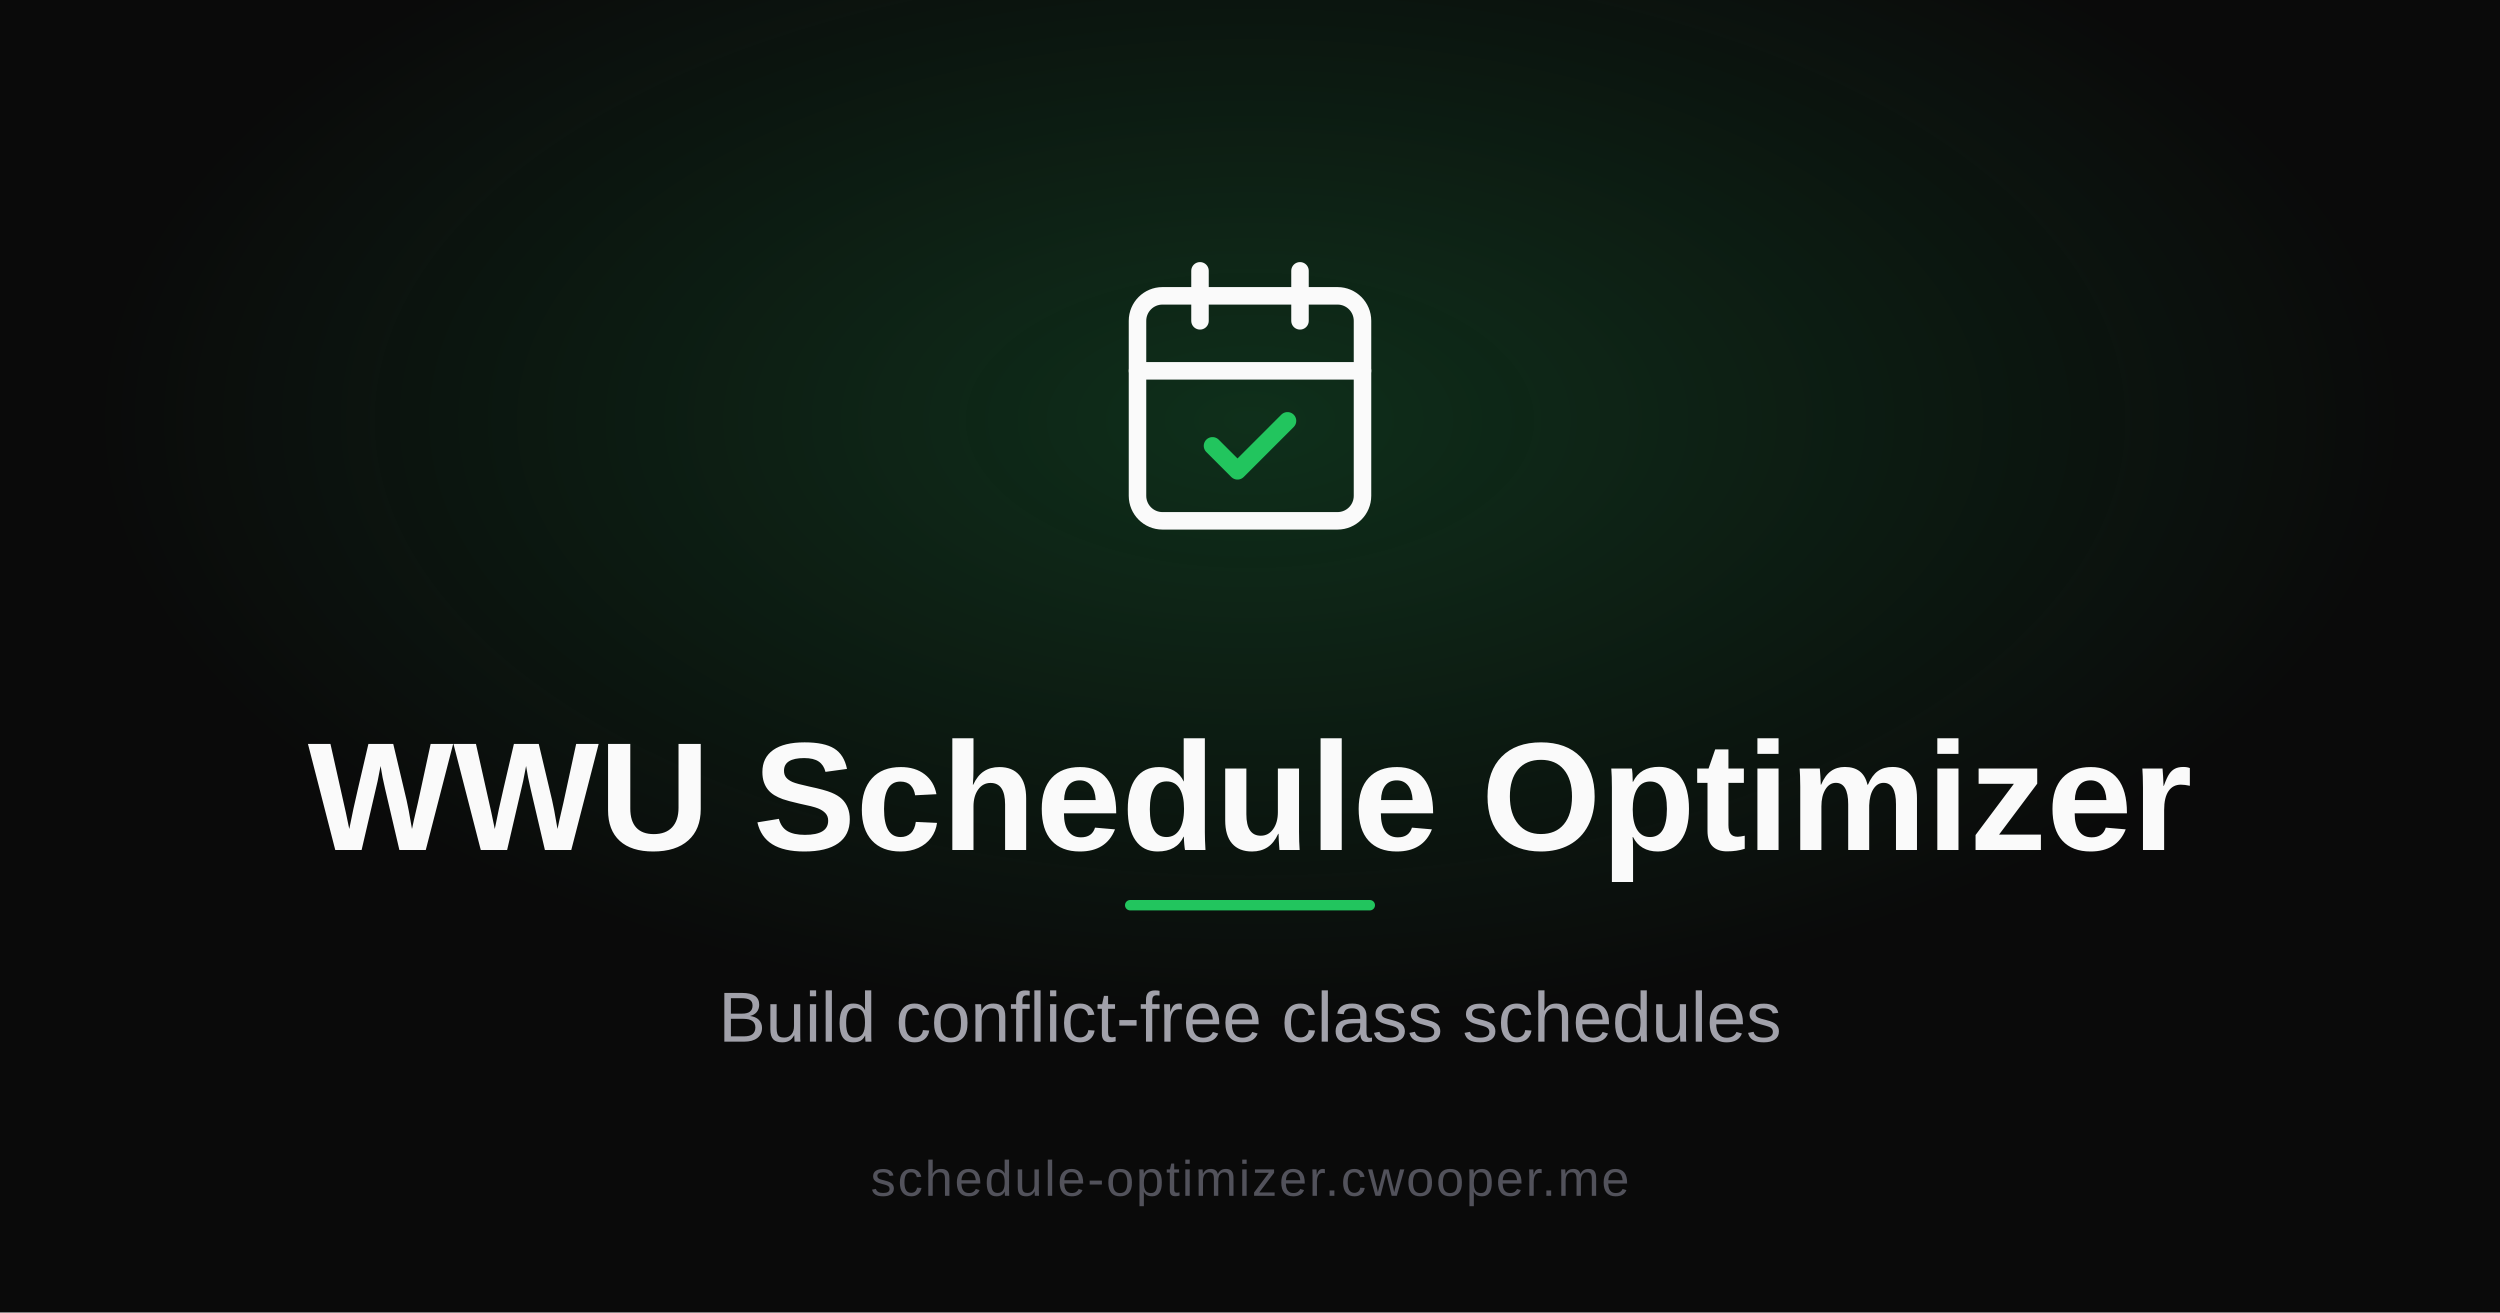
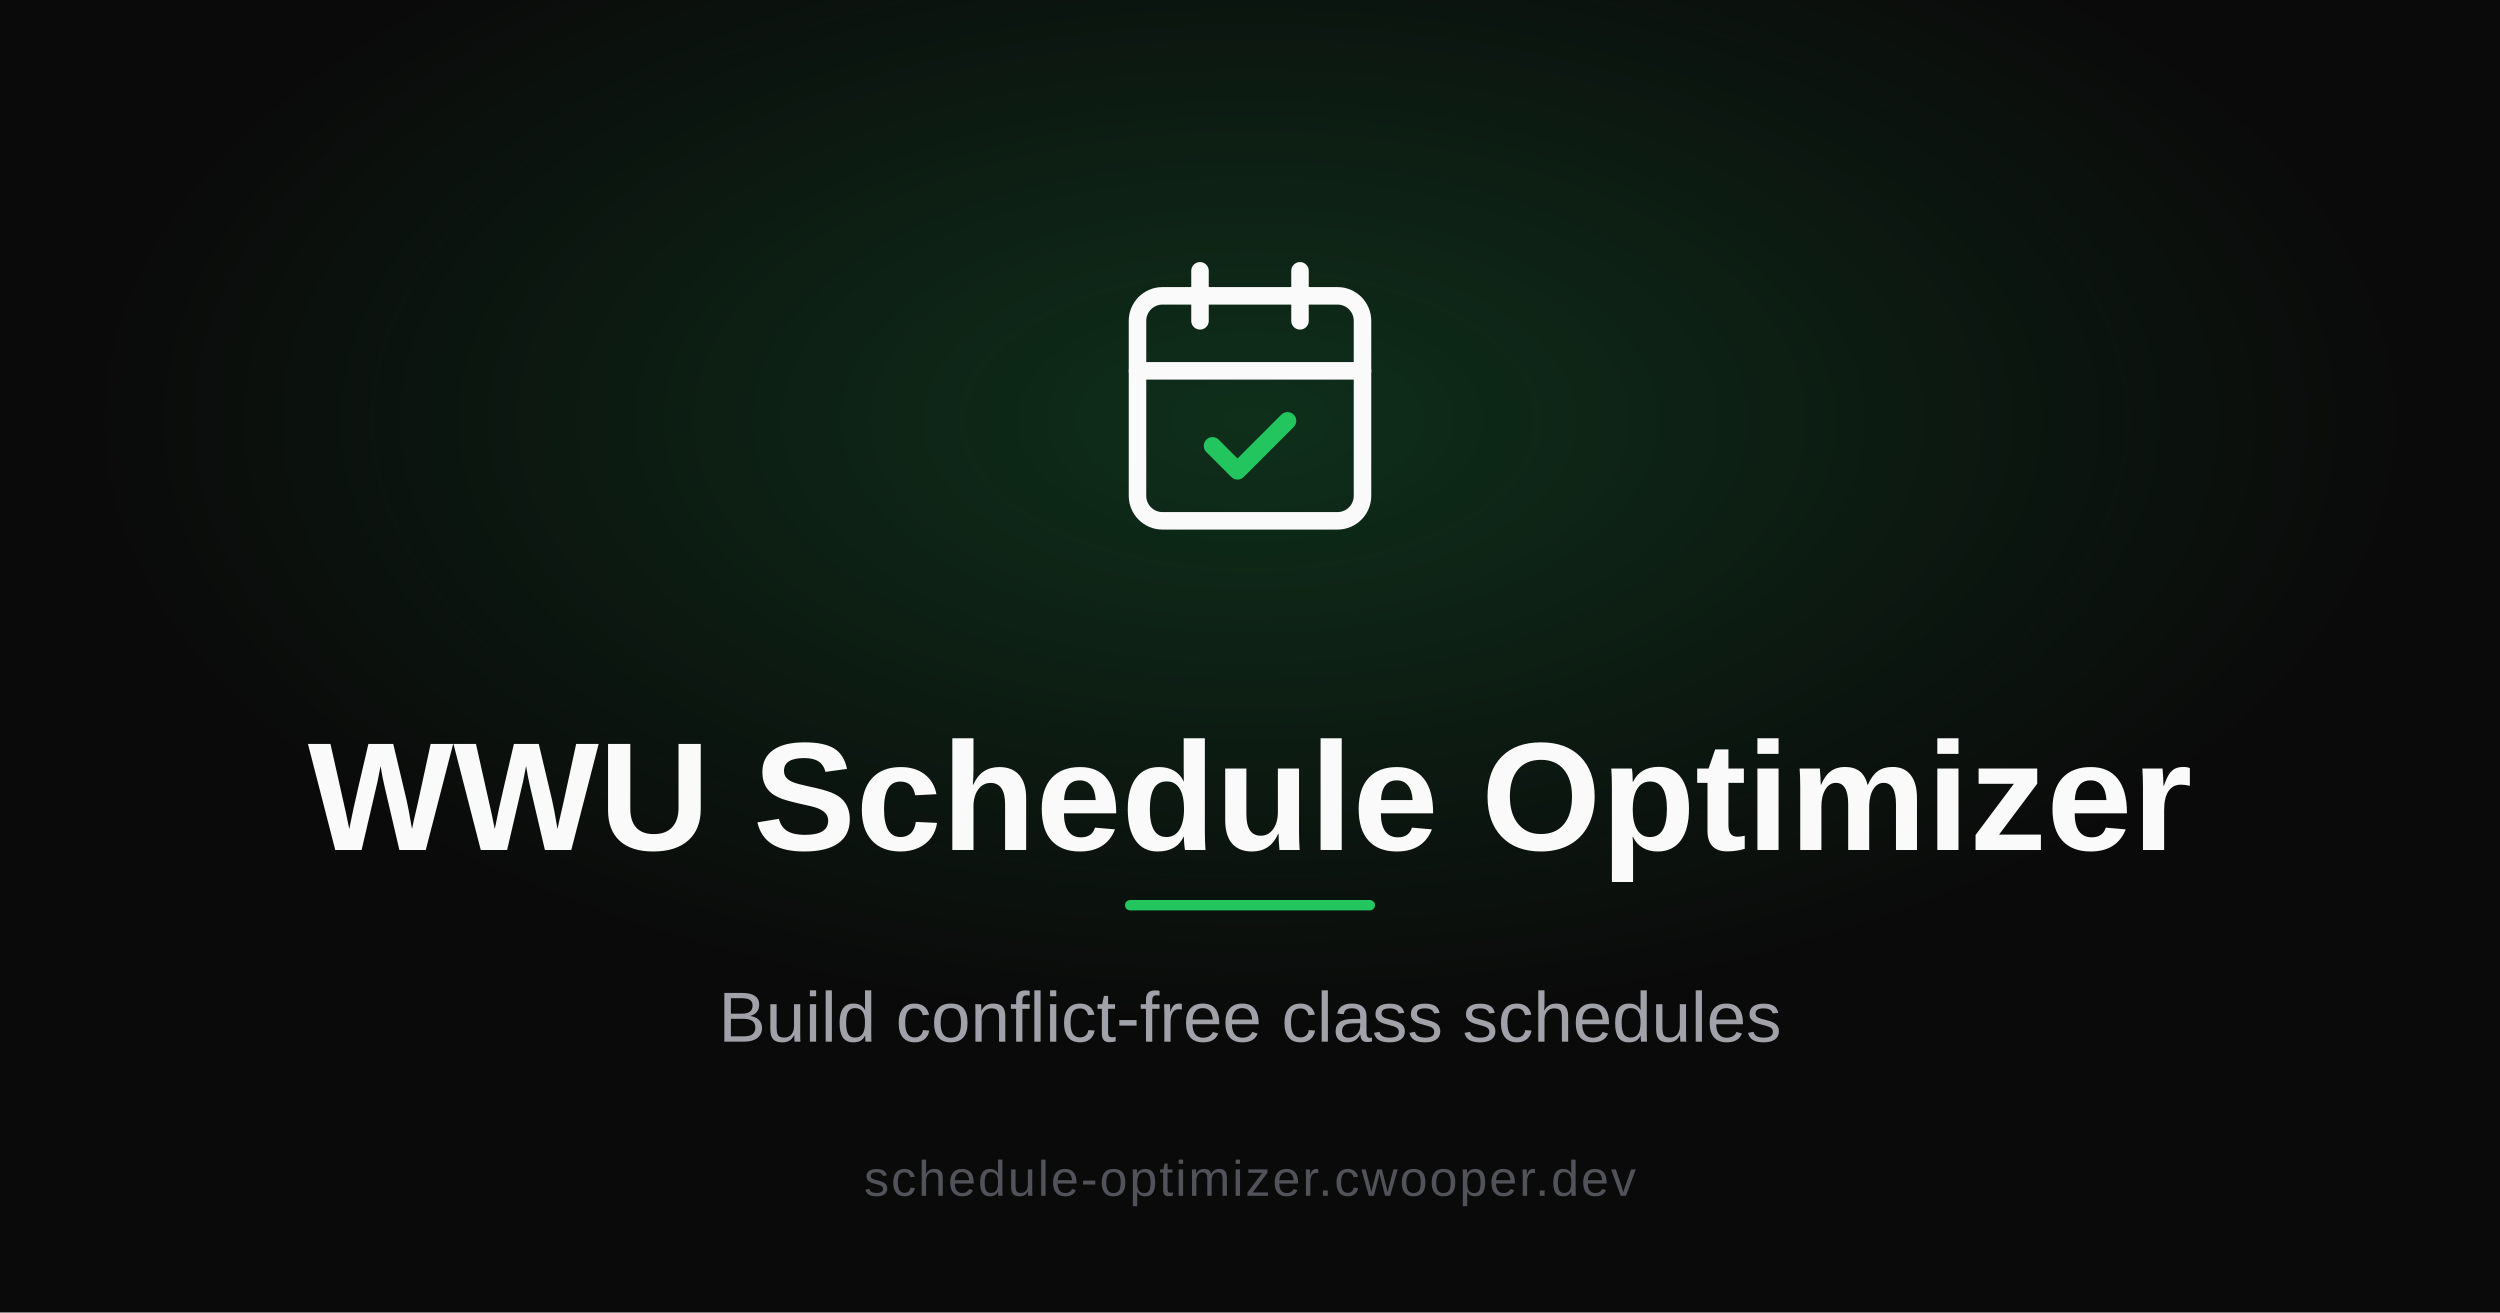
<svg xmlns="http://www.w3.org/2000/svg" width="1200" height="630" viewBox="0 0 1200 630">
  <defs>
    <radialGradient id="glow" cx="50%" cy="32%" r="46%">
      <stop offset="0%" stop-color="#22c55e" stop-opacity="0.20" />
      <stop offset="100%" stop-color="#22c55e" stop-opacity="0" />
    </radialGradient>
  </defs>
  <rect width="1200" height="630" fill="#0a0a0a" />
  <rect width="1200" height="630" fill="url(#glow)" />
  <g transform="translate(528,118) scale(6)" fill="none" stroke="#fafafa" stroke-width="1.4" stroke-linecap="round" stroke-linejoin="round">
    <path d="M8 2v4" />
    <path d="M16 2v4" />
    <rect width="18" height="18" x="3" y="4" rx="2" />
    <path d="M3 10h18" />
    <path d="m9 16 2 2 4-4" stroke="#22c55e" />
  </g>
  <text x="600" y="408" text-anchor="middle" font-family="Liberation Sans, Arial, sans-serif" font-size="74" font-weight="700" fill="#fafafa">WWU Schedule Optimizer</text>
  <rect x="540" y="432" width="120" height="5" rx="2.5" fill="#22c55e" />
  <text x="600" y="500" text-anchor="middle" font-family="Liberation Sans, Arial, sans-serif" font-size="34" fill="#a1a1aa">Build conflict-free class schedules</text>
-   <text x="600" y="574" text-anchor="middle" font-family="Liberation Sans, Arial, sans-serif" font-size="24" letter-spacing="1" fill="#52525b">schedule-optimizer.cwooper.me</text>
+   <text x="600" y="574" text-anchor="middle" font-family="Liberation Sans, Arial, sans-serif" font-size="24" letter-spacing="1" fill="#52525b">schedule-optimizer.cwooper.dev</text>
</svg>
